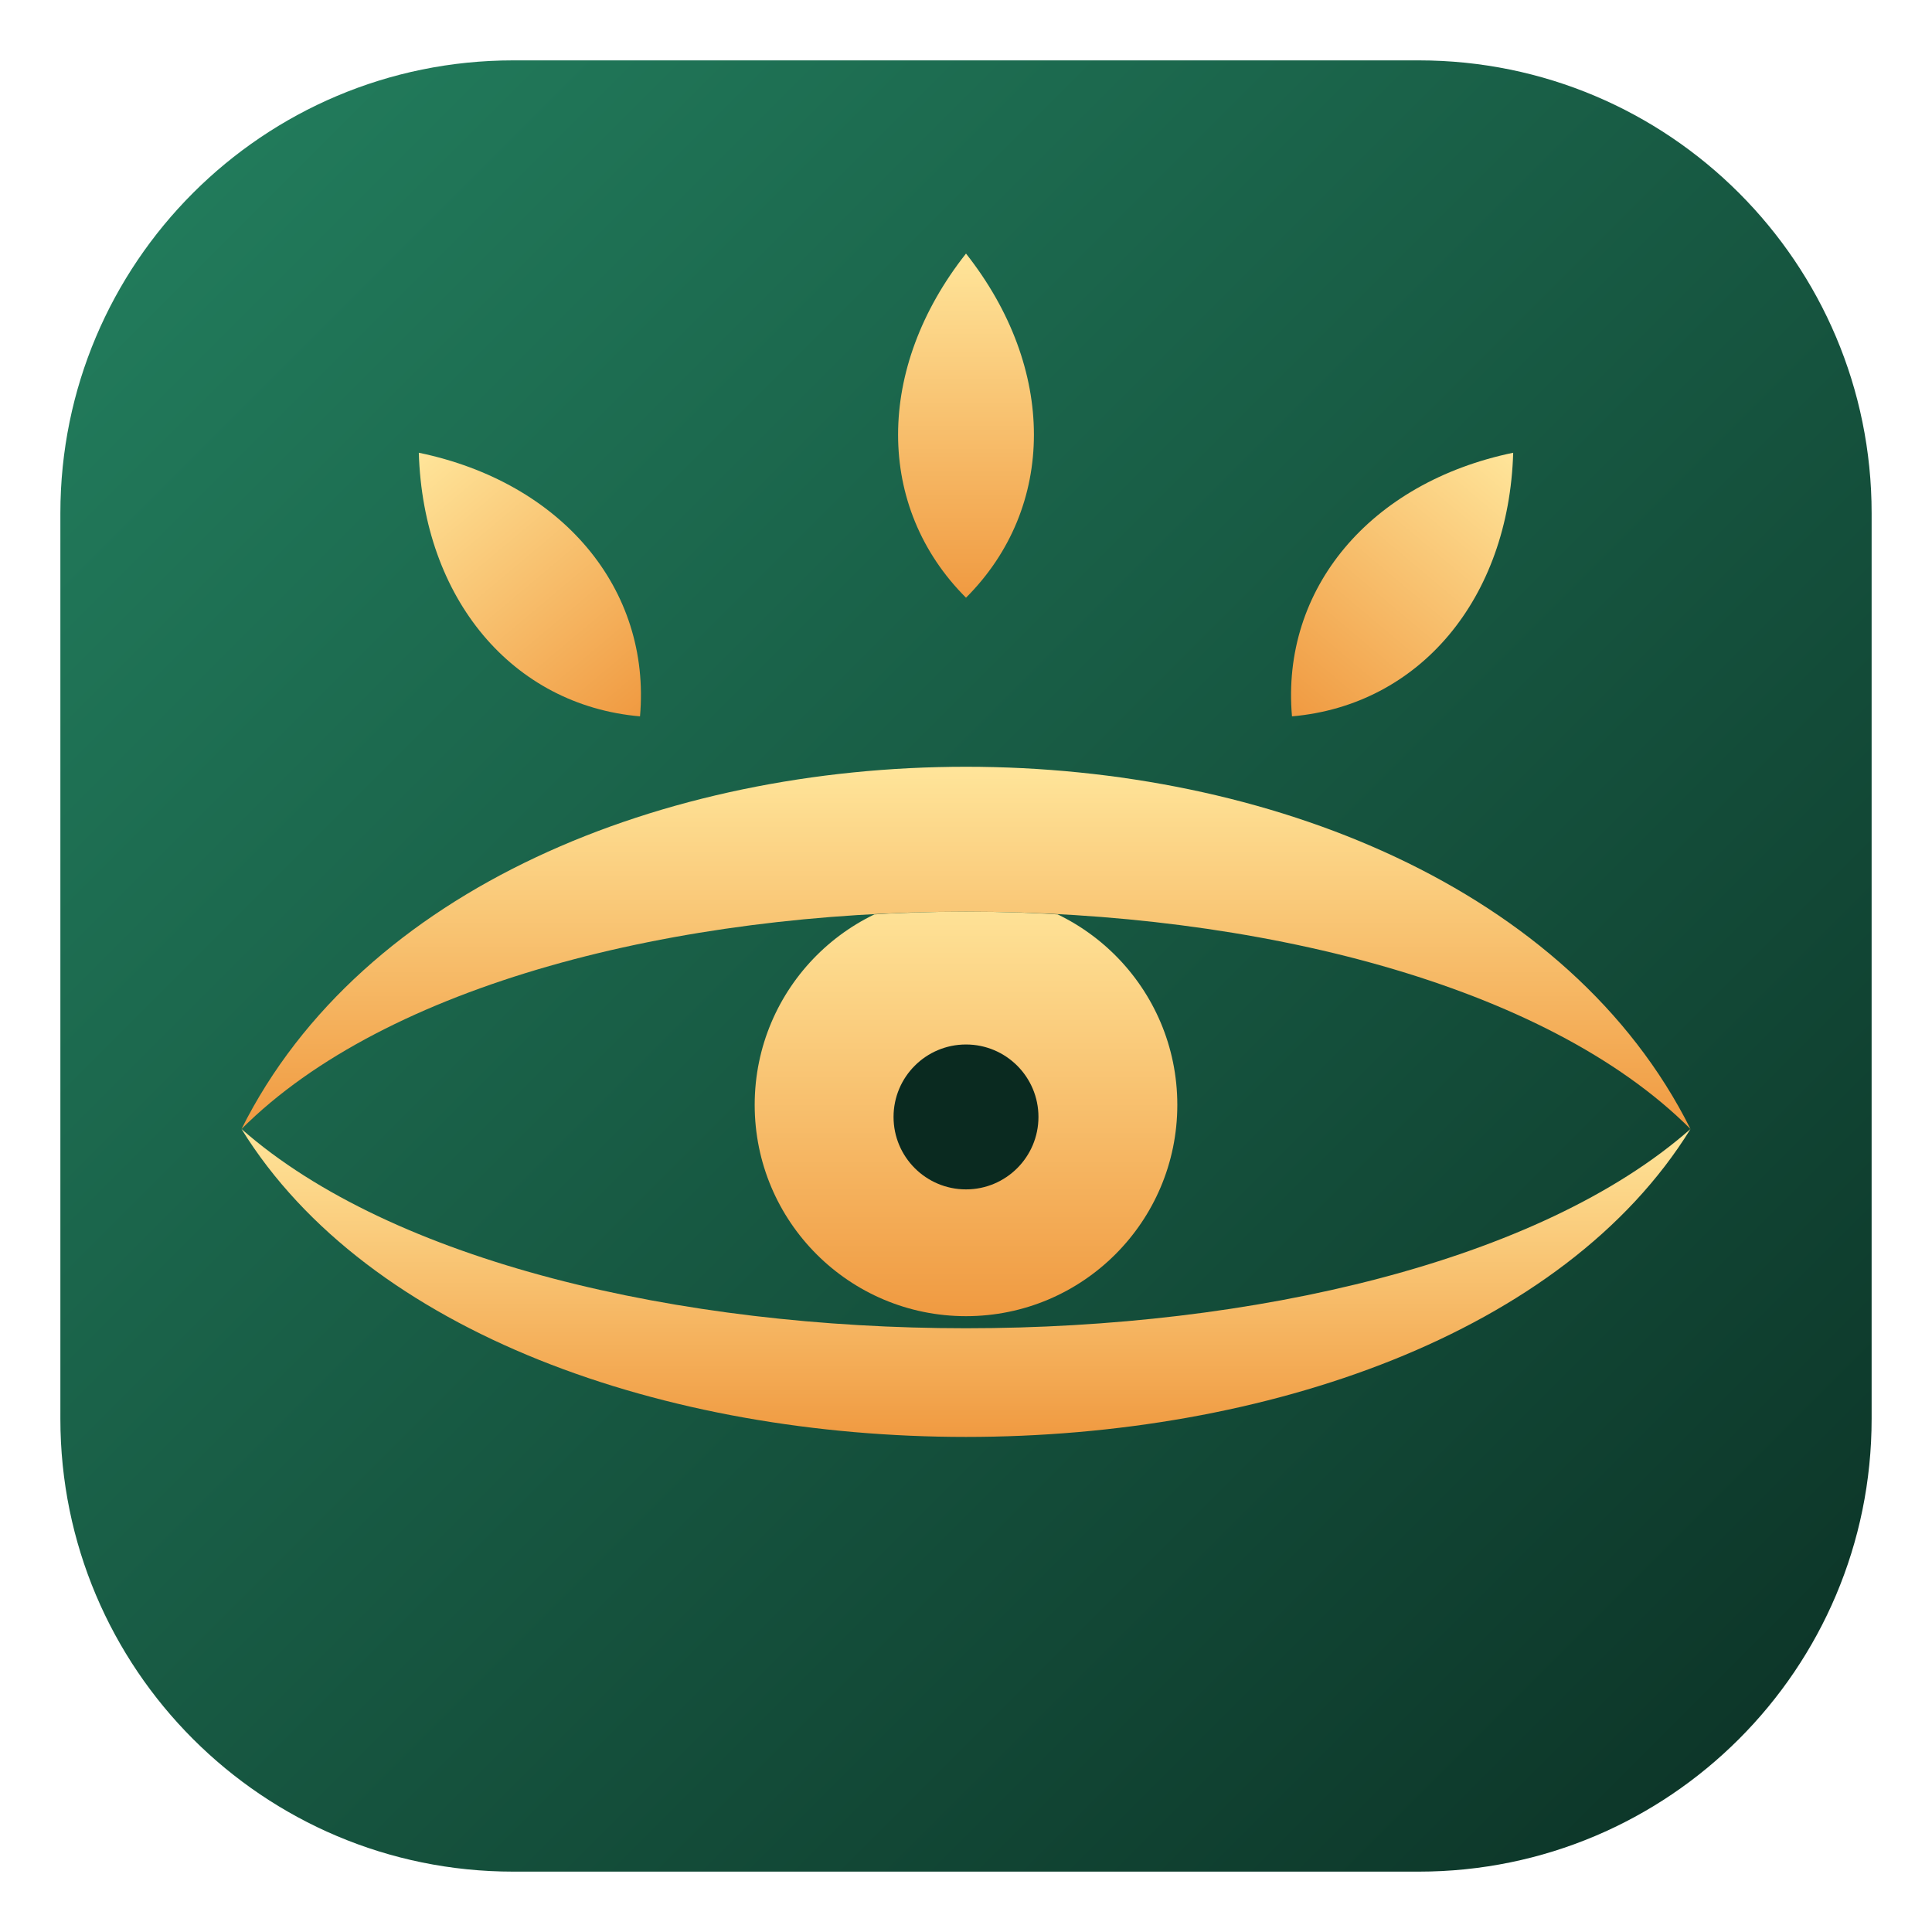
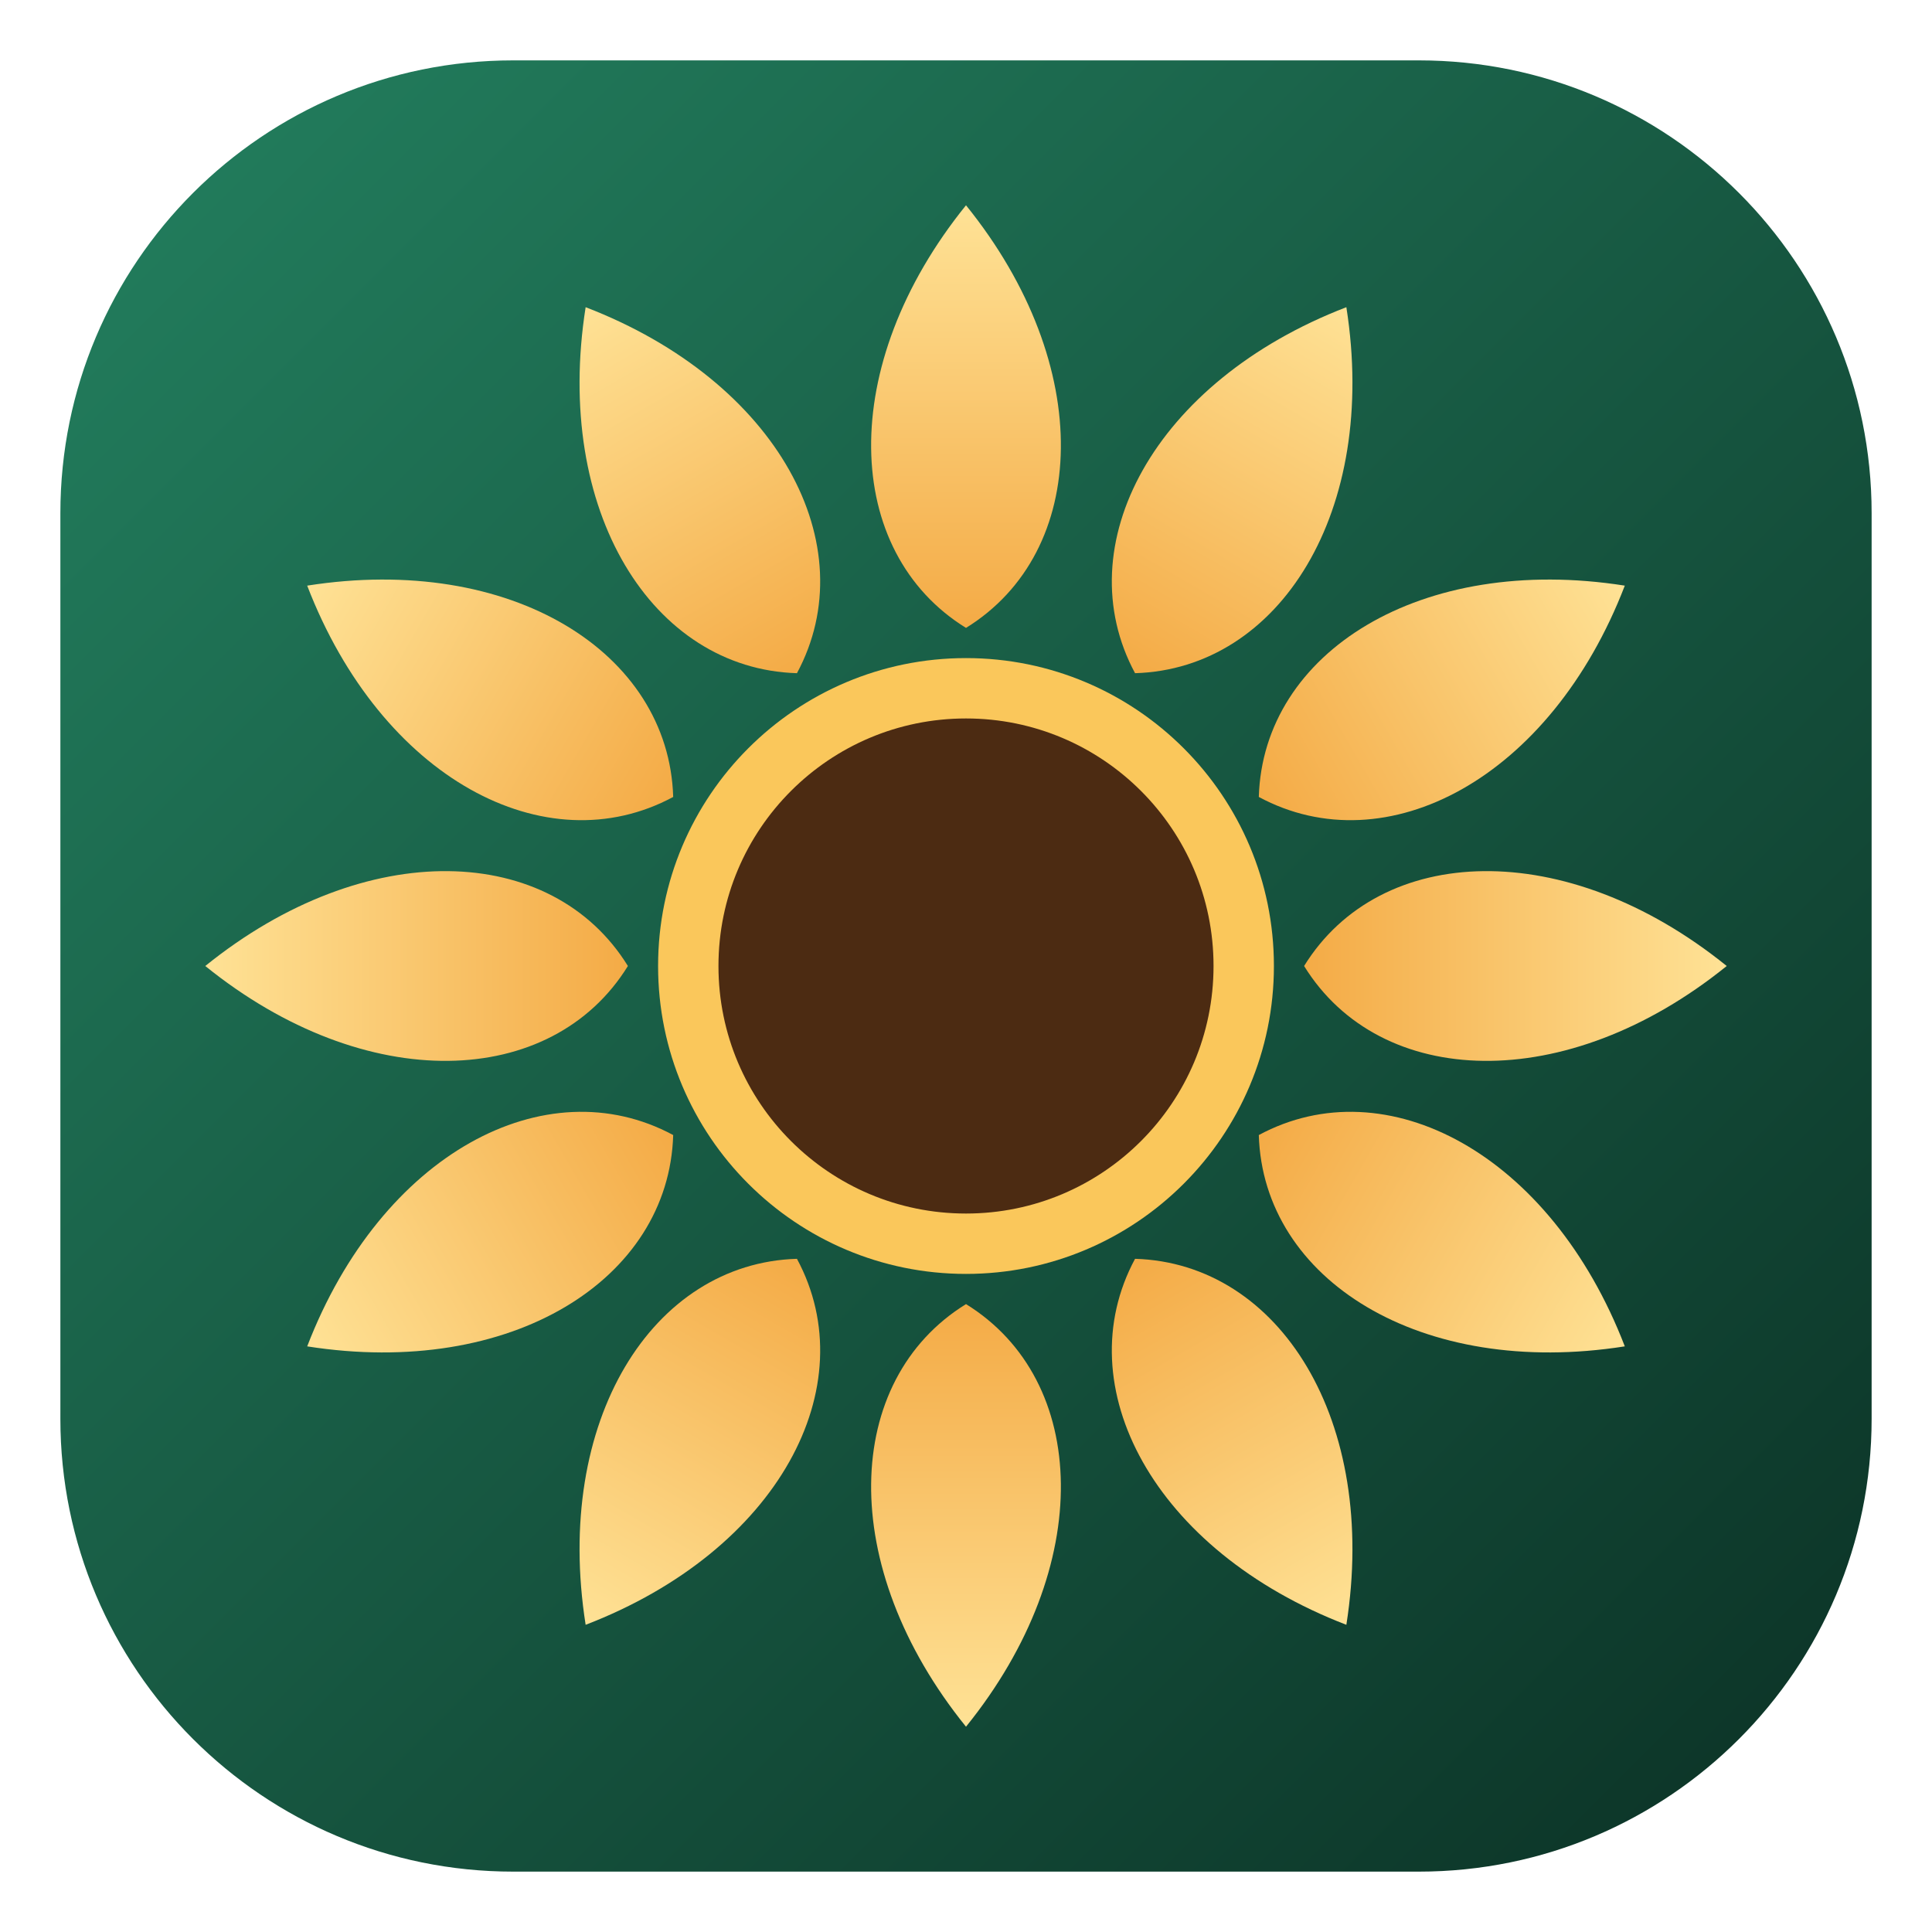
<svg xmlns="http://www.w3.org/2000/svg" viewBox="0 0 32 32">
  <defs>
    <linearGradient id="b" x1="0" y1="0" x2="1" y2="1">
      <stop offset="0" stop-color="#23805F" />
      <stop offset="1" stop-color="#0B3125" />
    </linearGradient>
-     <linearGradient id="g" x1="0" y1="0" x2="0" y2="1">
-       <stop offset="0" stop-color="#FFE59A" />
-       <stop offset="1" stop-color="#F09A41" />
-     </linearGradient>
-     <clipPath id="o">
-       <path d="M-11 0.4 C-7.2 -4.4 7.2 -4.4 11 0.4 C 7 4.8 -7 4.8 -11 0.4 Z" />
-     </clipPath>
  </defs>
  <rect x="1" y="1" width="30" height="30" rx="7.5" fill="url(#b)" />
-   <g transform="translate(16 18.3)" fill="url(#g)">
-     <path id="r" d="M0 -8.4 C 1.5 -9.9 1.5 -12.2 0 -14.1 C -1.5 -12.2 -1.5 -9.9 0 -8.4 Z" />
-     <use href="#r" transform="rotate(-40)" />
-     <use href="#r" transform="rotate(40)" />
-     <path d="M-12 0.4 C-8 -7.6 8 -7.6 12 0.4 C 7.2 -4.4 -7.2 -4.4 -12 0.4 Z" />
-     <path d="M-12 0.4 C-7.8 7.2 7.8 7.2 12 0.4 C 7 4.8 -7 4.8 -12 0.4 Z" />
-     <g clip-path="url(#o)">
-       <circle r="3.5" />
+   <defs>
+     <path id="p" d="M0 -5.6 C2.04 -6.86 2.15 -9.94 0 -12.6 C-2.15 -9.94 -2.04 -6.86 0 -5.6Z" />
+     <linearGradient id="g" x1="0" y1="-5" x2="0" y2="-13" gradientUnits="userSpaceOnUse">
+       <stop offset="0" stop-color="#F3A63F" />
+       <stop offset="1" stop-color="#FFE59A" />
+     </linearGradient>
+   </defs>
+   <g transform="translate(16 16)">
+     <g fill="url(#g)">
+       <use href="#p" transform="rotate(0)" />
+       <use href="#p" transform="rotate(30)" />
+       <use href="#p" transform="rotate(60)" />
+       <use href="#p" transform="rotate(90)" />
+       <use href="#p" transform="rotate(120)" />
+       <use href="#p" transform="rotate(150)" />
+       <use href="#p" transform="rotate(180)" />
+       <use href="#p" transform="rotate(210)" />
+       <use href="#p" transform="rotate(240)" />
+       <use href="#p" transform="rotate(270)" />
+       <use href="#p" transform="rotate(300)" />
+       <use href="#p" transform="rotate(330)" />
    </g>
-     <circle cx="0" cy="0.2" r="1.2" fill="#0A2A20" />
+     <circle r="4.6" fill="#4C2B12" stroke="#FAC75B" stroke-width="1" />
  </g>
</svg>
